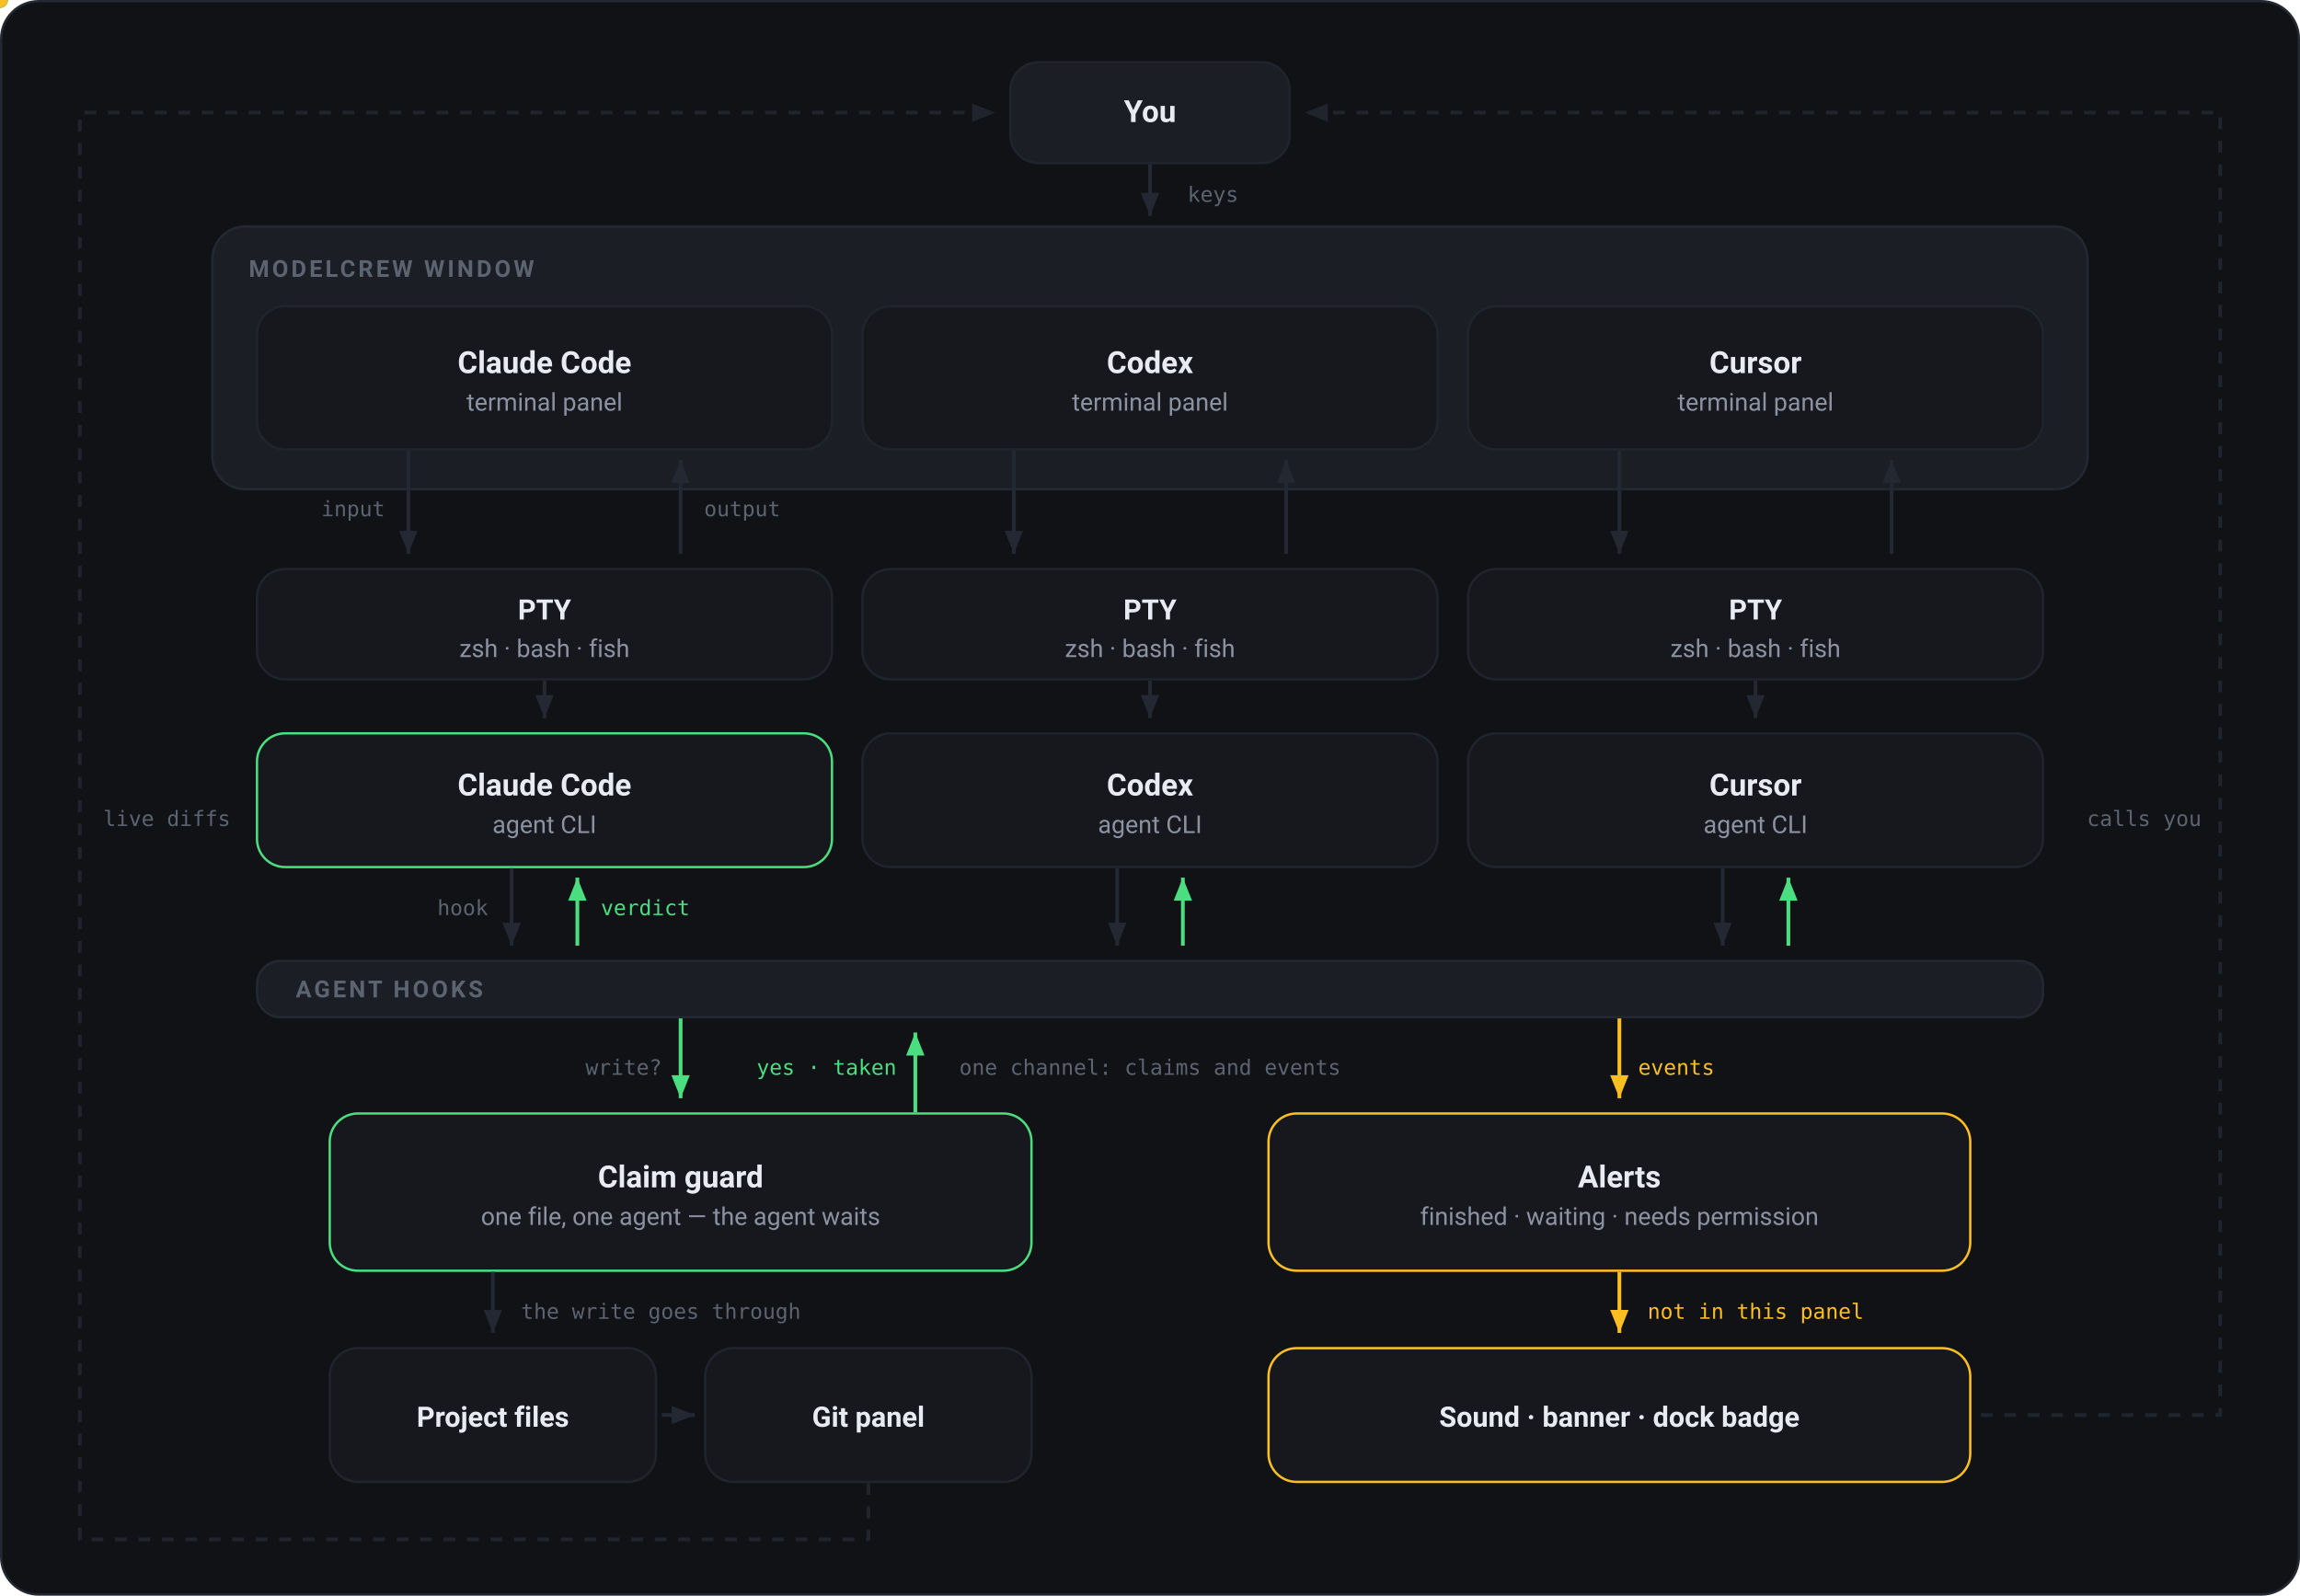
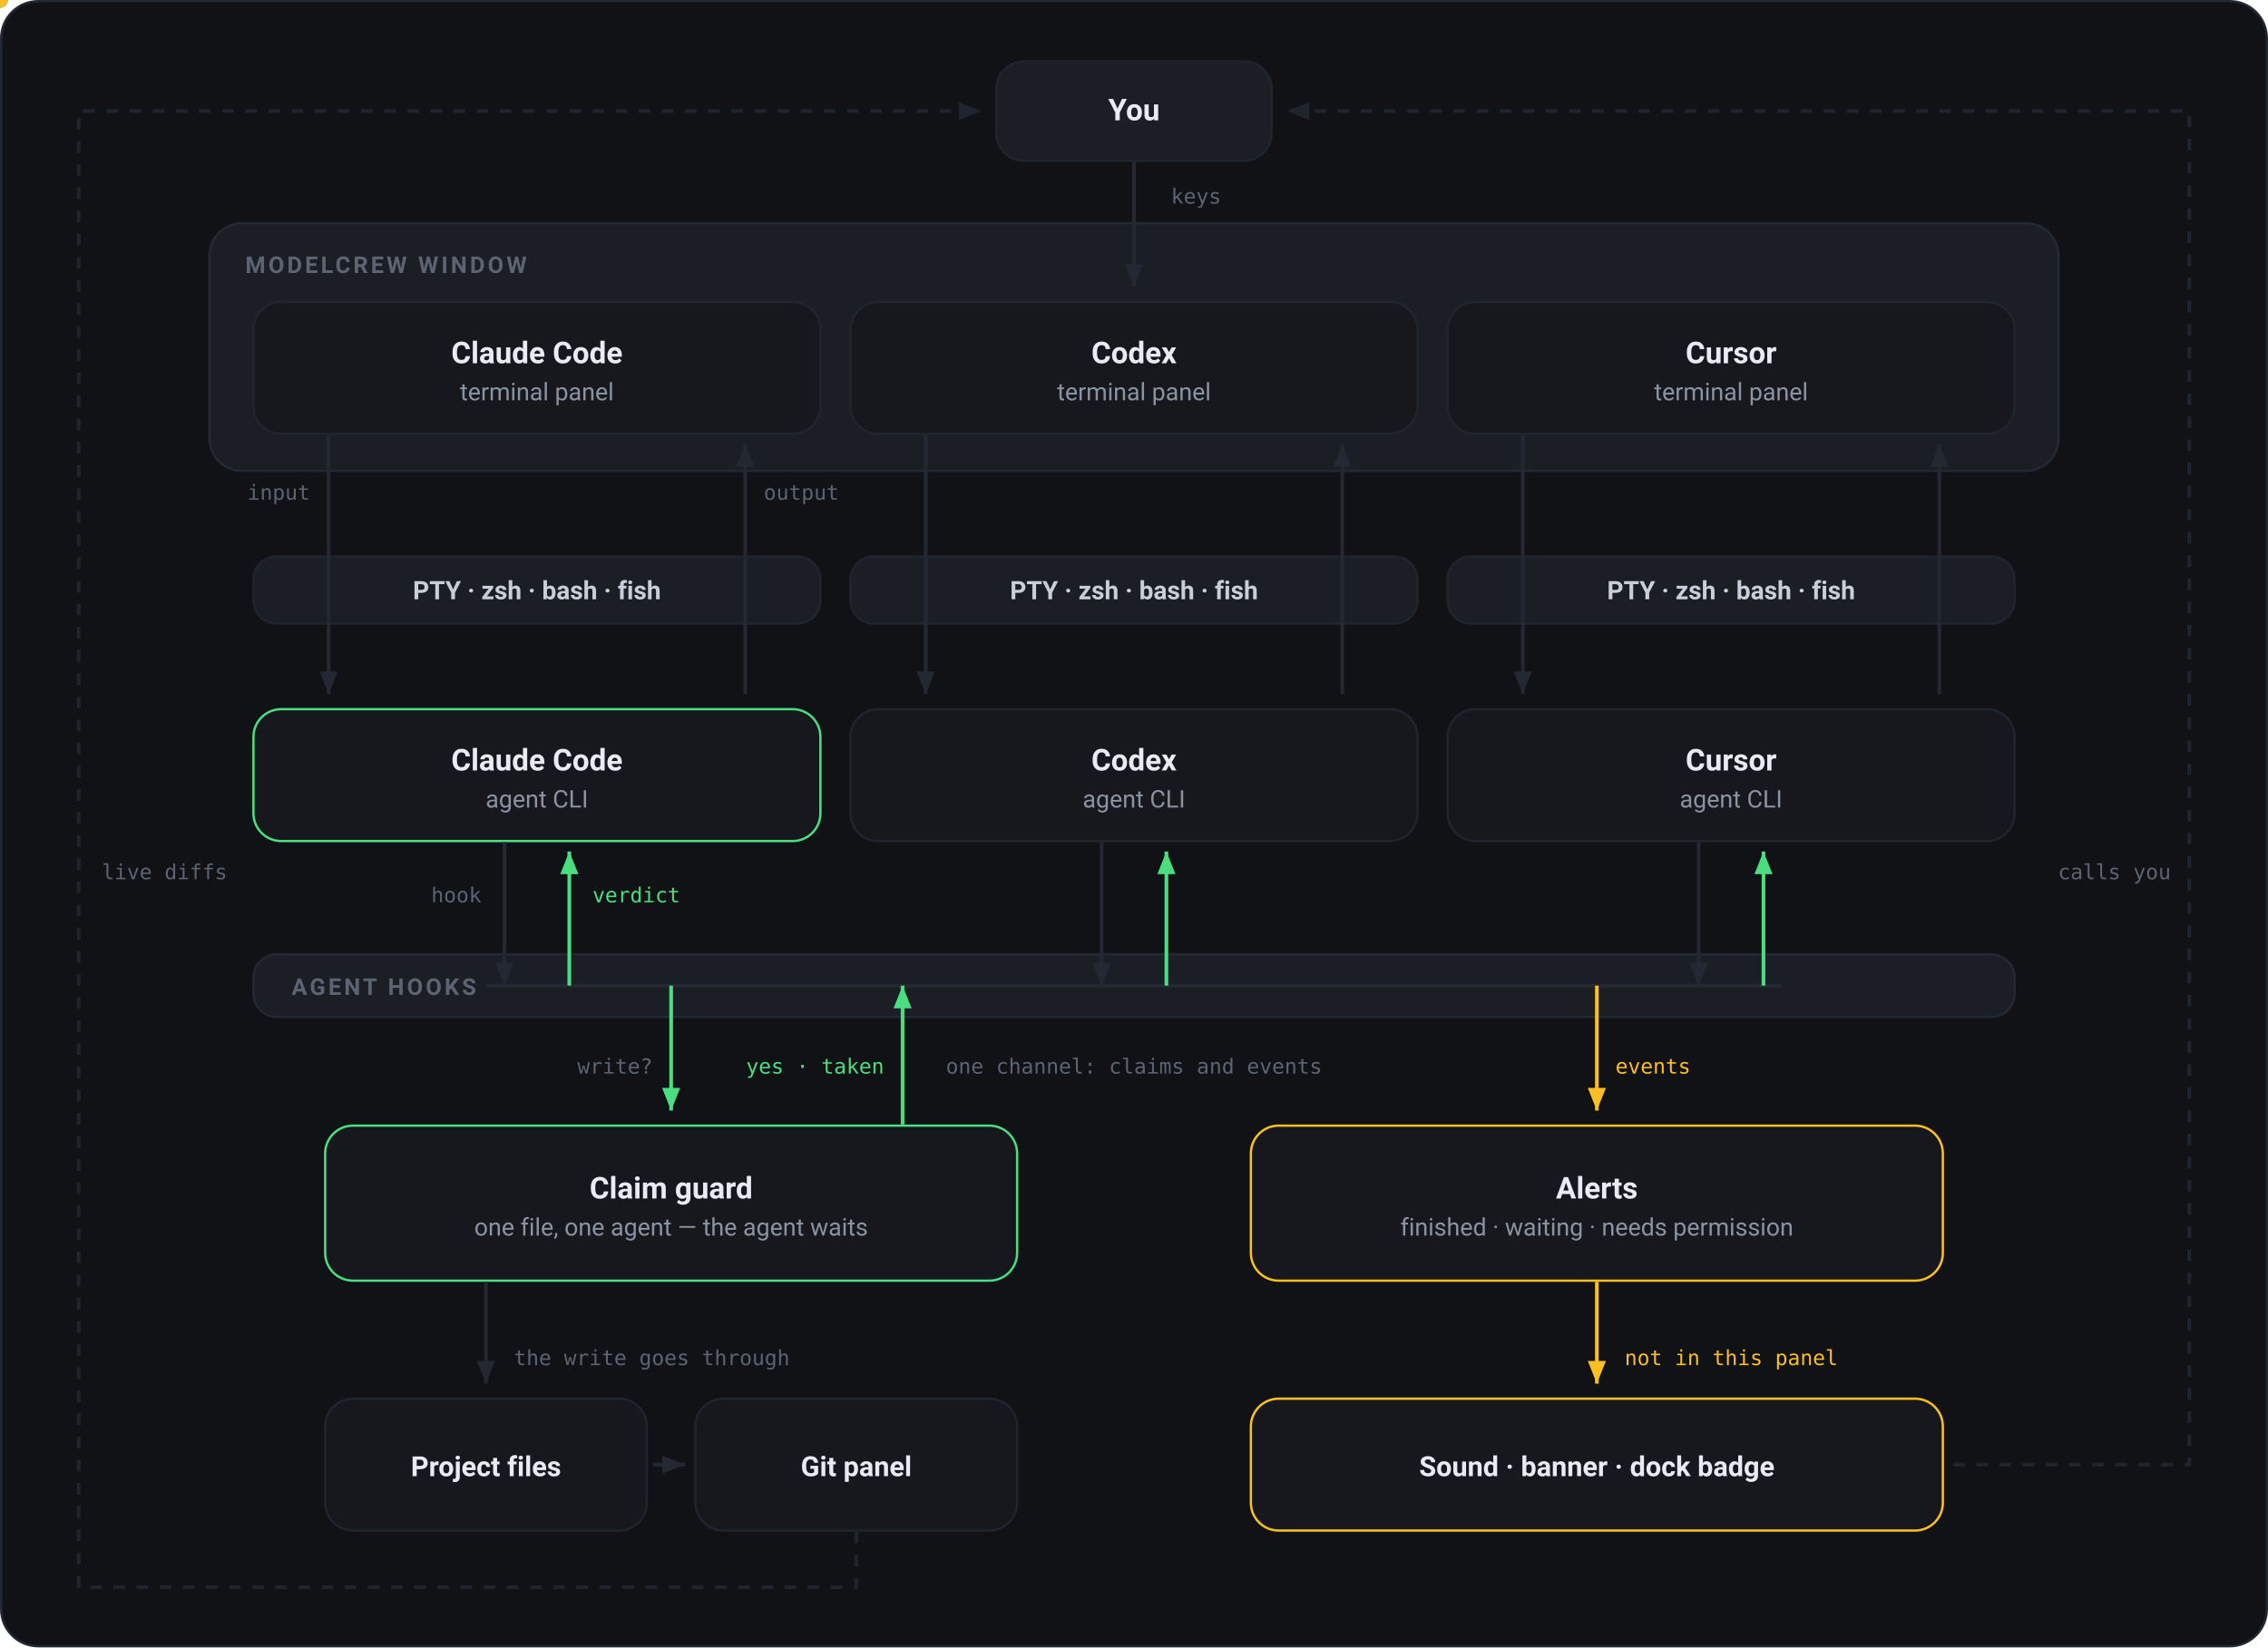
- <svg xmlns="http://www.w3.org/2000/svg" xmlns:xlink="http://www.w3.org/1999/xlink" viewBox="0 0 980 680" width="980" height="680" role="img" aria-label="Каждая панель говорит со своим PTY, в PTY работает оболочка и уже в ней агент; заявки на файлы и события агентов идут одним каналом хуков, страж отвечает агенту, а результат возвращается в git-панель и к человеку">
+ <svg xmlns="http://www.w3.org/2000/svg" xmlns:xlink="http://www.w3.org/1999/xlink" viewBox="0 0 980 712" width="980" height="712" role="img" aria-label="Каждая панель говорит со своим PTY, в PTY работает оболочка и уже в ней агент; заявки на файлы и события агентов идут одним каналом хуков, страж отвечает агенту, а результат возвращается диффами и оповещениями к человеку">
  <defs>
    <marker id="tip" viewBox="0 0 8 8" refX="7" refY="4" markerWidth="7" markerHeight="7" orient="auto">
      <path d="M0 1.2 L7 4 L0 6.8 z" fill="#232833" />
    </marker>
    <marker id="tip_dim" viewBox="0 0 8 8" refX="7" refY="4" markerWidth="7" markerHeight="7" orient="auto">
      <path d="M0 1.2 L7 4 L0 6.8 z" fill="#1f242d" />
    </marker>
    <marker id="tip_green" viewBox="0 0 8 8" refX="7" refY="4" markerWidth="7" markerHeight="7" orient="auto">
      <path d="M0 1.2 L7 4 L0 6.8 z" fill="#4ade80" />
    </marker>
    <marker id="tip_amber" viewBox="0 0 8 8" refX="7" refY="4" markerWidth="7" markerHeight="7" orient="auto">
      <path d="M0 1.2 L7 4 L0 6.8 z" fill="#fbbf24" />
    </marker>
  </defs>
  <style>
    text { font-family: -apple-system, BlinkMacSystemFont, 'Segoe UI', Roboto, sans-serif; }
    .m { font-family: ui-monospace, SFMono-Regular, Menlo, Consolas, monospace; }
    @media (prefers-reduced-motion: reduce) { .flow { display: none; } }
  </style>
-   <rect x="0.5" y="0.5" width="979" height="679" rx="16" fill="#101216" stroke="#232833" />
+   <rect x="0.5" y="0.5" width="979" height="711" rx="16" fill="#101216" stroke="#232833" />
  <rect x="430.5" y="26.5" width="119" height="43" rx="12" fill="#1b1e25" stroke="#1f242d" />
  <text x="490" y="52" font-size="13" font-weight="600" text-anchor="middle" fill="#e8ebf2">You</text>
-   <rect x="90.5" y="96.5" width="799" height="112" rx="14" fill="#1b1e25" stroke="#232833" />
+   <rect x="90.5" y="96.5" width="799" height="107" rx="14" fill="#1b1e25" stroke="#232833" />
  <text x="106" y="118" font-size="10" font-weight="600" letter-spacing="1.2" fill="#5c6472">MODELCREW WINDOW</text>
-   <rect x="109.5" y="130.5" width="245" height="61" rx="12" fill="#16181d" stroke="#1f242d" />
-   <text x="232" y="159" font-size="13" font-weight="600" text-anchor="middle" fill="#e8ebf2">Claude Code</text>
-   <text x="232" y="175" font-size="10.5" text-anchor="middle" fill="#8b93a3">terminal panel</text>
-   <rect x="367.5" y="130.5" width="245" height="61" rx="12" fill="#16181d" stroke="#1f242d" />
-   <text x="490" y="159" font-size="13" font-weight="600" text-anchor="middle" fill="#e8ebf2">Codex</text>
-   <text x="490" y="175" font-size="10.5" text-anchor="middle" fill="#8b93a3">terminal panel</text>
-   <rect x="625.5" y="130.5" width="245" height="61" rx="12" fill="#16181d" stroke="#1f242d" />
-   <text x="748" y="159" font-size="13" font-weight="600" text-anchor="middle" fill="#e8ebf2">Cursor</text>
-   <text x="748" y="175" font-size="10.5" text-anchor="middle" fill="#8b93a3">terminal panel</text>
-   <rect x="109.5" y="242.5" width="245" height="47" rx="12" fill="#16181d" stroke="#1f242d" />
-   <text x="232" y="264" font-size="12" font-weight="600" text-anchor="middle" fill="#e8ebf2">PTY</text>
-   <text x="232" y="280" font-size="10.5" text-anchor="middle" fill="#8b93a3">zsh · bash · fish</text>
-   <rect x="367.5" y="242.5" width="245" height="47" rx="12" fill="#16181d" stroke="#1f242d" />
-   <text x="490" y="264" font-size="12" font-weight="600" text-anchor="middle" fill="#e8ebf2">PTY</text>
-   <text x="490" y="280" font-size="10.5" text-anchor="middle" fill="#8b93a3">zsh · bash · fish</text>
-   <rect x="625.5" y="242.5" width="245" height="47" rx="12" fill="#16181d" stroke="#1f242d" />
-   <text x="748" y="264" font-size="12" font-weight="600" text-anchor="middle" fill="#e8ebf2">PTY</text>
-   <text x="748" y="280" font-size="10.5" text-anchor="middle" fill="#8b93a3">zsh · bash · fish</text>
-   <rect x="109.5" y="312.5" width="245" height="57" rx="12" fill="#16181d" stroke="#4ade80" />
-   <text x="232" y="339" font-size="13" font-weight="600" text-anchor="middle" fill="#e8ebf2">Claude Code</text>
-   <text x="232" y="355" font-size="10.5" text-anchor="middle" fill="#8b93a3">agent CLI</text>
-   <rect x="367.5" y="312.5" width="245" height="57" rx="12" fill="#16181d" stroke="#1f242d" />
-   <text x="490" y="339" font-size="13" font-weight="600" text-anchor="middle" fill="#e8ebf2">Codex</text>
-   <text x="490" y="355" font-size="10.5" text-anchor="middle" fill="#8b93a3">agent CLI</text>
-   <rect x="625.5" y="312.5" width="245" height="57" rx="12" fill="#16181d" stroke="#1f242d" />
-   <text x="748" y="339" font-size="13" font-weight="600" text-anchor="middle" fill="#e8ebf2">Cursor</text>
-   <text x="748" y="355" font-size="10.5" text-anchor="middle" fill="#8b93a3">agent CLI</text>
-   <rect x="109.5" y="409.5" width="761" height="24" rx="10" fill="#1b1e25" stroke="#232833" />
-   <text x="126" y="425" font-size="10" font-weight="600" letter-spacing="1.2" fill="#5c6472">AGENT HOOKS</text>
-   <rect x="140.5" y="474.5" width="299" height="67" rx="12" fill="#16181d" stroke="#4ade80" />
-   <text x="290" y="506" font-size="13" font-weight="600" text-anchor="middle" fill="#e8ebf2">Claim guard</text>
-   <text x="290" y="522" font-size="10.5" text-anchor="middle" fill="#8b93a3">one file, one agent — the agent waits</text>
-   <rect x="540.5" y="474.5" width="299" height="67" rx="12" fill="#16181d" stroke="#fbbf24" />
-   <text x="690" y="506" font-size="13" font-weight="600" text-anchor="middle" fill="#e8ebf2">Alerts</text>
-   <text x="690" y="522" font-size="10.5" text-anchor="middle" fill="#8b93a3">finished · waiting · needs permission</text>
-   <rect x="140.5" y="574.5" width="139" height="57" rx="12" fill="#16181d" stroke="#1f242d" />
-   <text x="210" y="608" font-size="12" font-weight="600" text-anchor="middle" fill="#e8ebf2">Project files</text>
-   <rect x="300.5" y="574.5" width="139" height="57" rx="12" fill="#16181d" stroke="#1f242d" />
-   <text x="370" y="608" font-size="12" font-weight="600" text-anchor="middle" fill="#e8ebf2">Git panel</text>
-   <rect x="540.5" y="574.5" width="299" height="57" rx="12" fill="#16181d" stroke="#fbbf24" />
-   <text x="690" y="608" font-size="12" font-weight="600" text-anchor="middle" fill="#e8ebf2">Sound · banner · dock badge</text>
-   <path id="e_you" d="M490 70 V92" fill="none" stroke="#232833" stroke-width="1.6" stroke-linejoin="round" marker-end="url(#tip)" />
-   <text class="m" x="506" y="86" font-size="9" text-anchor="start" fill="#5c6472">keys</text>
-   <path id="e_in0" d="M174 192 V236" fill="none" stroke="#232833" stroke-width="1.6" stroke-linejoin="round" marker-end="url(#tip)" />
-   <path id="e_out0" d="M290 236 V196" fill="none" stroke="#232833" stroke-width="1.6" stroke-linejoin="round" marker-end="url(#tip)" />
-   <path id="e_pty0" d="M232 290 V306" fill="none" stroke="#232833" stroke-width="1.6" stroke-linejoin="round" marker-end="url(#tip)" />
-   <path id="e_in1" d="M432 192 V236" fill="none" stroke="#232833" stroke-width="1.6" stroke-linejoin="round" marker-end="url(#tip)" />
-   <path id="e_out1" d="M548 236 V196" fill="none" stroke="#232833" stroke-width="1.6" stroke-linejoin="round" marker-end="url(#tip)" />
-   <path id="e_pty1" d="M490 290 V306" fill="none" stroke="#232833" stroke-width="1.6" stroke-linejoin="round" marker-end="url(#tip)" />
-   <path id="e_in2" d="M690 192 V236" fill="none" stroke="#232833" stroke-width="1.6" stroke-linejoin="round" marker-end="url(#tip)" />
-   <path id="e_out2" d="M806 236 V196" fill="none" stroke="#232833" stroke-width="1.6" stroke-linejoin="round" marker-end="url(#tip)" />
-   <path id="e_pty2" d="M748 290 V306" fill="none" stroke="#232833" stroke-width="1.6" stroke-linejoin="round" marker-end="url(#tip)" />
-   <text class="m" x="164" y="220" font-size="9" text-anchor="end" fill="#5c6472">input</text>
-   <text class="m" x="300" y="220" font-size="9" text-anchor="start" fill="#5c6472">output</text>
-   <path id="e_hook0" d="M218 370 V403" fill="none" stroke="#232833" stroke-width="1.6" stroke-linejoin="round" marker-end="url(#tip)" />
-   <path id="e_back0" d="M246 403 V374" fill="none" stroke="#4ade80" stroke-width="1.6" stroke-linejoin="round" marker-end="url(#tip_green)" />
-   <path id="e_hook1" d="M476 370 V403" fill="none" stroke="#232833" stroke-width="1.6" stroke-linejoin="round" marker-end="url(#tip)" />
-   <path id="e_back1" d="M504 403 V374" fill="none" stroke="#4ade80" stroke-width="1.6" stroke-linejoin="round" marker-end="url(#tip_green)" />
-   <path id="e_hook2" d="M734 370 V403" fill="none" stroke="#232833" stroke-width="1.6" stroke-linejoin="round" marker-end="url(#tip)" />
-   <path id="e_back2" d="M762 403 V374" fill="none" stroke="#4ade80" stroke-width="1.6" stroke-linejoin="round" marker-end="url(#tip_green)" />
+   <rect x="109.5" y="130.5" width="245" height="57" rx="12" fill="#16181d" stroke="#1f242d" />
+   <text x="232" y="157" font-size="13" font-weight="600" text-anchor="middle" fill="#e8ebf2">Claude Code</text>
+   <text x="232" y="173" font-size="10.5" text-anchor="middle" fill="#8b93a3">terminal panel</text>
+   <rect x="367.5" y="130.5" width="245" height="57" rx="12" fill="#16181d" stroke="#1f242d" />
+   <text x="490" y="157" font-size="13" font-weight="600" text-anchor="middle" fill="#e8ebf2">Codex</text>
+   <text x="490" y="173" font-size="10.5" text-anchor="middle" fill="#8b93a3">terminal panel</text>
+   <rect x="625.5" y="130.5" width="245" height="57" rx="12" fill="#16181d" stroke="#1f242d" />
+   <text x="748" y="157" font-size="13" font-weight="600" text-anchor="middle" fill="#e8ebf2">Cursor</text>
+   <text x="748" y="173" font-size="10.5" text-anchor="middle" fill="#8b93a3">terminal panel</text>
+   <rect x="109.5" y="240.5" width="245" height="29" rx="10" fill="#1b1e25" stroke="#1f242d" />
+   <text x="232" y="259" font-size="11" font-weight="600" text-anchor="middle" fill="#c9ced8">PTY · zsh · bash · fish</text>
+   <rect x="367.5" y="240.5" width="245" height="29" rx="10" fill="#1b1e25" stroke="#1f242d" />
+   <text x="490" y="259" font-size="11" font-weight="600" text-anchor="middle" fill="#c9ced8">PTY · zsh · bash · fish</text>
+   <rect x="625.5" y="240.5" width="245" height="29" rx="10" fill="#1b1e25" stroke="#1f242d" />
+   <text x="748" y="259" font-size="11" font-weight="600" text-anchor="middle" fill="#c9ced8">PTY · zsh · bash · fish</text>
+   <rect x="109.5" y="306.5" width="245" height="57" rx="12" fill="#16181d" stroke="#4ade80" />
+   <text x="232" y="333" font-size="13" font-weight="600" text-anchor="middle" fill="#e8ebf2">Claude Code</text>
+   <text x="232" y="349" font-size="10.5" text-anchor="middle" fill="#8b93a3">agent CLI</text>
+   <rect x="367.5" y="306.5" width="245" height="57" rx="12" fill="#16181d" stroke="#1f242d" />
+   <text x="490" y="333" font-size="13" font-weight="600" text-anchor="middle" fill="#e8ebf2">Codex</text>
+   <text x="490" y="349" font-size="10.5" text-anchor="middle" fill="#8b93a3">agent CLI</text>
+   <rect x="625.5" y="306.5" width="245" height="57" rx="12" fill="#16181d" stroke="#1f242d" />
+   <text x="748" y="333" font-size="13" font-weight="600" text-anchor="middle" fill="#e8ebf2">Cursor</text>
+   <text x="748" y="349" font-size="10.5" text-anchor="middle" fill="#8b93a3">agent CLI</text>
+   <rect x="109.5" y="412.5" width="761" height="27" rx="10" fill="#1b1e25" stroke="#232833" />
+   <text x="126" y="430" font-size="10" font-weight="600" letter-spacing="1.2" fill="#5c6472">AGENT HOOKS</text>
+   <path d="M210 426 H770" fill="none" stroke="#232833" stroke-width="1.6" />
+   <rect x="140.5" y="486.5" width="299" height="67" rx="12" fill="#16181d" stroke="#4ade80" />
+   <text x="290" y="518" font-size="13" font-weight="600" text-anchor="middle" fill="#e8ebf2">Claim guard</text>
+   <text x="290" y="534" font-size="10.5" text-anchor="middle" fill="#8b93a3">one file, one agent — the agent waits</text>
+   <rect x="540.5" y="486.5" width="299" height="67" rx="12" fill="#16181d" stroke="#fbbf24" />
+   <text x="690" y="518" font-size="13" font-weight="600" text-anchor="middle" fill="#e8ebf2">Alerts</text>
+   <text x="690" y="534" font-size="10.5" text-anchor="middle" fill="#8b93a3">finished · waiting · needs permission</text>
+   <rect x="140.5" y="604.5" width="139" height="57" rx="12" fill="#16181d" stroke="#1f242d" />
+   <text x="210" y="638" font-size="12" font-weight="600" text-anchor="middle" fill="#e8ebf2">Project files</text>
+   <rect x="300.5" y="604.5" width="139" height="57" rx="12" fill="#16181d" stroke="#1f242d" />
+   <text x="370" y="638" font-size="12" font-weight="600" text-anchor="middle" fill="#e8ebf2">Git panel</text>
+   <rect x="540.5" y="604.5" width="299" height="57" rx="12" fill="#16181d" stroke="#fbbf24" />
+   <text x="690" y="638" font-size="12" font-weight="600" text-anchor="middle" fill="#e8ebf2">Sound · banner · dock badge</text>
+   <path id="e_you" d="M490 70 V124" fill="none" stroke="#232833" stroke-width="1.6" stroke-linejoin="round" marker-end="url(#tip)" />
+   <text class="m" x="506" y="88" font-size="9" text-anchor="start" fill="#5c6472">keys</text>
+   <path id="e_in0" d="M142 188 V300" fill="none" stroke="#232833" stroke-width="1.6" stroke-linejoin="round" marker-end="url(#tip)" />
+   <path id="e_out0" d="M322 300 V192" fill="none" stroke="#232833" stroke-width="1.6" stroke-linejoin="round" marker-end="url(#tip)" />
+   <path id="e_in1" d="M400 188 V300" fill="none" stroke="#232833" stroke-width="1.6" stroke-linejoin="round" marker-end="url(#tip)" />
+   <path id="e_out1" d="M580 300 V192" fill="none" stroke="#232833" stroke-width="1.6" stroke-linejoin="round" marker-end="url(#tip)" />
+   <path id="e_in2" d="M658 188 V300" fill="none" stroke="#232833" stroke-width="1.6" stroke-linejoin="round" marker-end="url(#tip)" />
+   <path id="e_out2" d="M838 300 V192" fill="none" stroke="#232833" stroke-width="1.6" stroke-linejoin="round" marker-end="url(#tip)" />
+   <text class="m" x="134" y="216" font-size="9" text-anchor="end" fill="#5c6472">input</text>
+   <text class="m" x="330" y="216" font-size="9" text-anchor="start" fill="#5c6472">output</text>
+   <path id="e_hook0" d="M218 364 V426" fill="none" stroke="#232833" stroke-width="1.6" stroke-linejoin="round" marker-end="url(#tip)" />
+   <path id="e_back0" d="M246 426 V368" fill="none" stroke="#4ade80" stroke-width="1.6" stroke-linejoin="round" marker-end="url(#tip_green)" />
+   <path id="e_hook1" d="M476 364 V426" fill="none" stroke="#232833" stroke-width="1.6" stroke-linejoin="round" marker-end="url(#tip)" />
+   <path id="e_back1" d="M504 426 V368" fill="none" stroke="#4ade80" stroke-width="1.6" stroke-linejoin="round" marker-end="url(#tip_green)" />
+   <path id="e_hook2" d="M734 364 V426" fill="none" stroke="#232833" stroke-width="1.6" stroke-linejoin="round" marker-end="url(#tip)" />
+   <path id="e_back2" d="M762 426 V368" fill="none" stroke="#4ade80" stroke-width="1.6" stroke-linejoin="round" marker-end="url(#tip_green)" />
  <text class="m" x="208" y="390" font-size="9" text-anchor="end" fill="#5c6472">hook</text>
  <text class="m" x="256" y="390" font-size="9" text-anchor="start" fill="#4ade80">verdict</text>
-   <path id="e_claim" d="M290 434 V468" fill="none" stroke="#4ade80" stroke-width="1.6" stroke-linejoin="round" marker-end="url(#tip_green)" />
-   <path id="e_grant" d="M390 474 V440" fill="none" stroke="#4ade80" stroke-width="1.6" stroke-linejoin="round" marker-end="url(#tip_green)" />
-   <path id="e_events" d="M690 434 V468" fill="none" stroke="#fbbf24" stroke-width="1.6" stroke-linejoin="round" marker-end="url(#tip_amber)" />
-   <text class="m" x="282" y="458" font-size="9" text-anchor="end" fill="#5c6472">write?</text>
-   <text class="m" x="382" y="458" font-size="9" text-anchor="end" fill="#4ade80">yes · taken</text>
-   <text class="m" x="698" y="458" font-size="9" text-anchor="start" fill="#fbbf24">events</text>
-   <text class="m" x="490" y="458" font-size="9" text-anchor="middle" fill="#5c6472">one channel: claims and events</text>
-   <path id="e_files" d="M210 542 V568" fill="none" stroke="#232833" stroke-width="1.6" stroke-linejoin="round" marker-end="url(#tip)" />
-   <text class="m" x="222" y="562" font-size="9" text-anchor="start" fill="#5c6472">the write goes through</text>
-   <path id="e_watch" d="M282 603 H296" fill="none" stroke="#232833" stroke-width="1.6" stroke-linejoin="round" marker-end="url(#tip)" />
-   <path id="e_alert" d="M690 542 V568" fill="none" stroke="#fbbf24" stroke-width="1.6" stroke-linejoin="round" marker-end="url(#tip_amber)" />
-   <text class="m" x="702" y="562" font-size="9" text-anchor="start" fill="#fbbf24">not in this panel</text>
-   <path id="e_loop_git" d="M370 632 V656 H34 V48 H424" fill="none" stroke="#1f242d" stroke-width="1.6" stroke-linejoin="round" stroke-dasharray="5 5" marker-end="url(#tip_dim)" />
-   <text class="m" x="44" y="352" font-size="9" text-anchor="start" fill="#5c6472">live diffs</text>
-   <path id="e_loop_you" d="M844 603 H946 V48 H556" fill="none" stroke="#1f242d" stroke-width="1.6" stroke-linejoin="round" stroke-dasharray="5 5" marker-end="url(#tip_dim)" />
-   <text class="m" x="938" y="352" font-size="9" text-anchor="end" fill="#5c6472">calls you</text>
-   <path id="m_keys" d="M490 70 V132" fill="none" stroke="none" />
-   <path id="m_in0" d="M174 192 V310" fill="none" stroke="none" />
-   <path id="m_out0" d="M290 310 V194" fill="none" stroke="none" />
-   <path id="m_claim0" d="M218 370 V421 H290 V476" fill="none" stroke="none" />
-   <path id="m_grant0" d="M390 474 V421 H246 V368" fill="none" stroke="none" />
-   <path id="m_event0" d="M218 370 V421 H690 V476" fill="none" stroke="none" />
-   <path id="m_in1" d="M432 192 V310" fill="none" stroke="none" />
-   <path id="m_out1" d="M548 310 V194" fill="none" stroke="none" />
-   <path id="m_claim1" d="M476 370 V421 H290 V476" fill="none" stroke="none" />
-   <path id="m_grant1" d="M390 474 V421 H504 V368" fill="none" stroke="none" />
-   <path id="m_event1" d="M476 370 V421 H690 V476" fill="none" stroke="none" />
-   <path id="m_in2" d="M690 192 V310" fill="none" stroke="none" />
-   <path id="m_out2" d="M806 310 V194" fill="none" stroke="none" />
-   <path id="m_claim2" d="M734 370 V421 H290 V476" fill="none" stroke="none" />
-   <path id="m_grant2" d="M390 474 V421 H762 V368" fill="none" stroke="none" />
-   <path id="m_event2" d="M734 370 V421 H690 V476" fill="none" stroke="none" />
-   <path id="m_files" d="M210 542 V590" fill="none" stroke="none" />
-   <path id="m_alert" d="M690 542 V590" fill="none" stroke="none" />
+   <path id="e_claim" d="M290 426 V480" fill="none" stroke="#4ade80" stroke-width="1.6" stroke-linejoin="round" marker-end="url(#tip_green)" />
+   <path id="e_grant" d="M390 486 V426" fill="none" stroke="#4ade80" stroke-width="1.6" stroke-linejoin="round" marker-end="url(#tip_green)" />
+   <path id="e_events" d="M690 426 V480" fill="none" stroke="#fbbf24" stroke-width="1.6" stroke-linejoin="round" marker-end="url(#tip_amber)" />
+   <text class="m" x="282" y="464" font-size="9" text-anchor="end" fill="#5c6472">write?</text>
+   <text class="m" x="382" y="464" font-size="9" text-anchor="end" fill="#4ade80">yes · taken</text>
+   <text class="m" x="490" y="464" font-size="9" text-anchor="middle" fill="#5c6472">one channel: claims and events</text>
+   <text class="m" x="698" y="464" font-size="9" text-anchor="start" fill="#fbbf24">events</text>
+   <path id="e_files" d="M210 554 V598" fill="none" stroke="#232833" stroke-width="1.6" stroke-linejoin="round" marker-end="url(#tip)" />
+   <text class="m" x="222" y="590" font-size="9" text-anchor="start" fill="#5c6472">the write goes through</text>
+   <path id="e_watch" d="M282 633 H296" fill="none" stroke="#232833" stroke-width="1.6" stroke-linejoin="round" marker-end="url(#tip)" />
+   <path id="e_alert" d="M690 554 V598" fill="none" stroke="#fbbf24" stroke-width="1.6" stroke-linejoin="round" marker-end="url(#tip_amber)" />
+   <text class="m" x="702" y="590" font-size="9" text-anchor="start" fill="#fbbf24">not in this panel</text>
+   <path id="e_loop_git" d="M370 662 V686 H34 V48 H424" fill="none" stroke="#1f242d" stroke-width="1.6" stroke-linejoin="round" stroke-dasharray="5 5" marker-end="url(#tip_dim)" />
+   <text class="m" x="44" y="380" font-size="9" text-anchor="start" fill="#5c6472">live diffs</text>
+   <path id="e_loop_you" d="M844 633 H946 V48 H556" fill="none" stroke="#1f242d" stroke-width="1.6" stroke-linejoin="round" stroke-dasharray="5 5" marker-end="url(#tip_dim)" />
+   <text class="m" x="938" y="380" font-size="9" text-anchor="end" fill="#5c6472">calls you</text>
+   <path id="m_claim" d="M218 364 V426 H290 V480" fill="none" stroke="none" />
+   <path id="m_grant" d="M390 486 V426 H246 V368" fill="none" stroke="none" />
+   <path id="m_event1" d="M476 364 V426 H690 V480" fill="none" stroke="none" />
+   <path id="m_event2" d="M734 364 V426 H690 V480" fill="none" stroke="none" />
  <g class="flow">
    <circle r="3.3" fill="#4ade80">
-       <animateMotion dur="0.75s" begin="0s" repeatCount="indefinite">
-         <mpath xlink:href="#m_keys" />
-       </animateMotion>
-     </circle>
-     <circle r="3.3" fill="#4ade80">
-       <animateMotion dur="1.5s" begin="0.0s" repeatCount="indefinite">
-         <mpath xlink:href="#m_in0" />
-       </animateMotion>
-     </circle>
-     <circle r="2.6" fill="#c9ced8">
-       <animateMotion dur="1.5s" begin="0.75s" repeatCount="indefinite">
-         <mpath xlink:href="#m_out0" />
-       </animateMotion>
-     </circle>
-     <circle r="3.3" fill="#4ade80">
-       <animateMotion dur="1.5s" begin="0.5s" repeatCount="indefinite">
-         <mpath xlink:href="#m_in1" />
-       </animateMotion>
-     </circle>
-     <circle r="2.6" fill="#c9ced8">
-       <animateMotion dur="1.5s" begin="1.25s" repeatCount="indefinite">
-         <mpath xlink:href="#m_out1" />
-       </animateMotion>
-     </circle>
-     <circle r="3.3" fill="#4ade80">
-       <animateMotion dur="1.5s" begin="1.0s" repeatCount="indefinite">
-         <mpath xlink:href="#m_in2" />
-       </animateMotion>
-     </circle>
-     <circle r="2.6" fill="#c9ced8">
-       <animateMotion dur="1.5s" begin="1.75s" repeatCount="indefinite">
-         <mpath xlink:href="#m_out2" />
+       <animateMotion dur="1.0s" begin="0s" repeatCount="indefinite">
+         <mpath xlink:href="#e_you" />
      </animateMotion>
    </circle>
    <circle r="3.3" fill="#4ade80">
      <animateMotion dur="2.0s" begin="0.0s" repeatCount="indefinite">
-         <mpath xlink:href="#m_claim0" />
+         <mpath xlink:href="#e_in0" />
      </animateMotion>
    </circle>
-     <circle r="2.6" fill="#4ade80">
-       <animateMotion dur="3.0s" begin="1.2s" repeatCount="indefinite">
-         <mpath xlink:href="#m_grant0" />
-       </animateMotion>
-     </circle>
-     <circle r="3.3" fill="#fbbf24">
-       <animateMotion dur="6.0s" begin="0.9s" repeatCount="indefinite">
-         <mpath xlink:href="#m_event0" />
+     <circle r="2.6" fill="#c9ced8">
+       <animateMotion dur="2.0s" begin="1.0s" repeatCount="indefinite">
+         <mpath xlink:href="#e_out0" />
      </animateMotion>
    </circle>
    <circle r="3.3" fill="#4ade80">
-       <animateMotion dur="3.0s" begin="0.4s" repeatCount="indefinite">
-         <mpath xlink:href="#m_claim1" />
+       <animateMotion dur="2.0s" begin="0.6s" repeatCount="indefinite">
+         <mpath xlink:href="#e_in1" />
      </animateMotion>
    </circle>
-     <circle r="2.6" fill="#4ade80">
-       <animateMotion dur="3.0s" begin="1.6s" repeatCount="indefinite">
-         <mpath xlink:href="#m_grant1" />
-       </animateMotion>
-     </circle>
-     <circle r="3.3" fill="#fbbf24">
-       <animateMotion dur="3.0s" begin="1.3s" repeatCount="indefinite">
-         <mpath xlink:href="#m_event1" />
+     <circle r="2.6" fill="#c9ced8">
+       <animateMotion dur="2.0s" begin="1.6s" repeatCount="indefinite">
+         <mpath xlink:href="#e_out1" />
      </animateMotion>
    </circle>
    <circle r="3.3" fill="#4ade80">
-       <animateMotion dur="6.0s" begin="0.8s" repeatCount="indefinite">
-         <mpath xlink:href="#m_claim2" />
+       <animateMotion dur="2.0s" begin="1.2s" repeatCount="indefinite">
+         <mpath xlink:href="#e_in2" />
+       </animateMotion>
+     </circle>
+     <circle r="2.6" fill="#c9ced8">
+       <animateMotion dur="2.0s" begin="2.2s" repeatCount="indefinite">
+         <mpath xlink:href="#e_out2" />
+       </animateMotion>
+     </circle>
+     <circle r="3.3" fill="#4ade80">
+       <animateMotion dur="3.0s" begin="0.2s" repeatCount="indefinite">
+         <mpath xlink:href="#m_claim" />
      </animateMotion>
    </circle>
    <circle r="2.6" fill="#4ade80">
      <animateMotion dur="6.0s" begin="2.0s" repeatCount="indefinite">
-         <mpath xlink:href="#m_grant2" />
+         <mpath xlink:href="#m_grant" />
      </animateMotion>
    </circle>
    <circle r="3.3" fill="#fbbf24">
-       <animateMotion dur="2.0s" begin="1.7s" repeatCount="indefinite">
+       <animateMotion dur="6.0s" begin="1.5s" repeatCount="indefinite">
+         <mpath xlink:href="#m_event1" />
+       </animateMotion>
+     </circle>
+     <circle r="3.3" fill="#fbbf24">
+       <animateMotion dur="3.0s" begin="0.5s" repeatCount="indefinite">
        <mpath xlink:href="#m_event2" />
      </animateMotion>
    </circle>
    <circle r="3.3" fill="#4ade80">
-       <animateMotion dur="0.6s" begin="0.6s" repeatCount="indefinite">
-         <mpath xlink:href="#m_files" />
+       <animateMotion dur="1.0s" begin="0.3s" repeatCount="indefinite">
+         <mpath xlink:href="#e_files" />
      </animateMotion>
    </circle>
    <circle r="3.3" fill="#fbbf24">
-       <animateMotion dur="0.6s" begin="0.8s" repeatCount="indefinite">
-         <mpath xlink:href="#m_alert" />
-       </animateMotion>
-     </circle>
-     <circle r="2.8" fill="#60a5fa">
-       <animateMotion dur="6.0s" begin="1.4s" repeatCount="indefinite">
-         <mpath xlink:href="#e_loop_git" />
-       </animateMotion>
-     </circle>
-     <circle r="2.8" fill="#fbbf24">
-       <animateMotion dur="6.0s" begin="2.0s" repeatCount="indefinite">
-         <mpath xlink:href="#e_loop_you" />
+       <animateMotion dur="1.0s" begin="0.6s" repeatCount="indefinite">
+         <mpath xlink:href="#e_alert" />
      </animateMotion>
    </circle>
  </g>
</svg>
